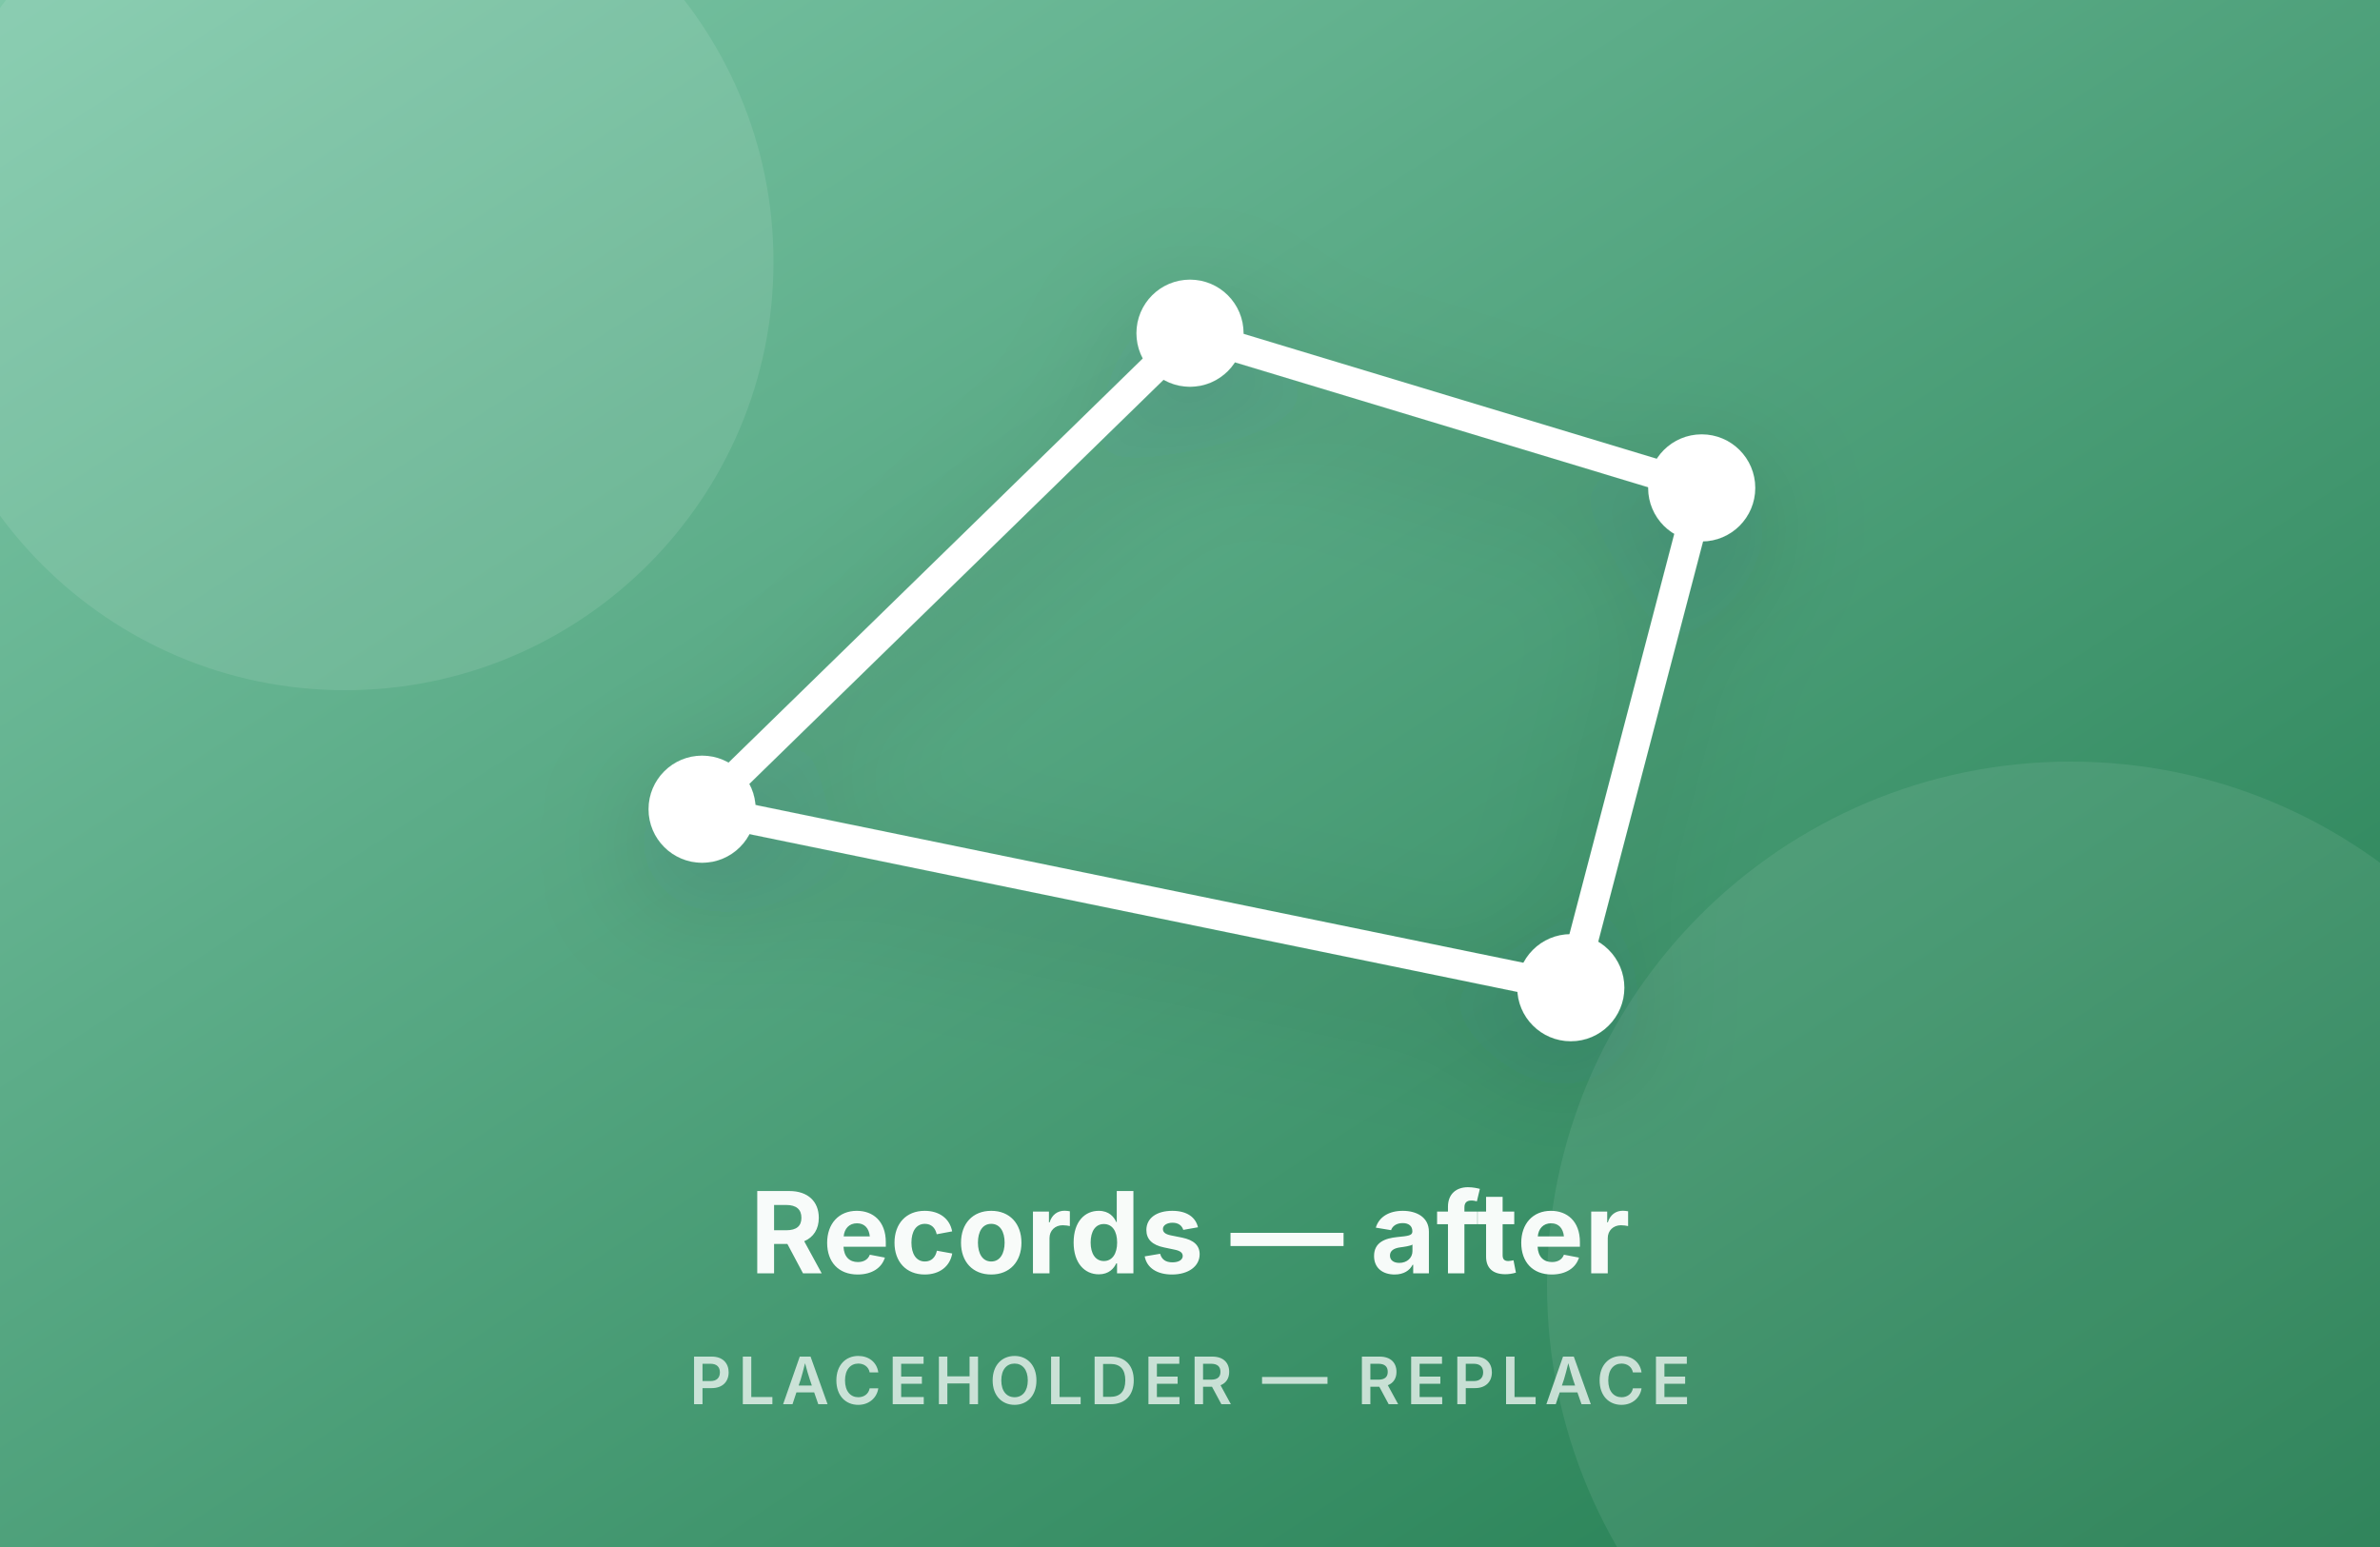
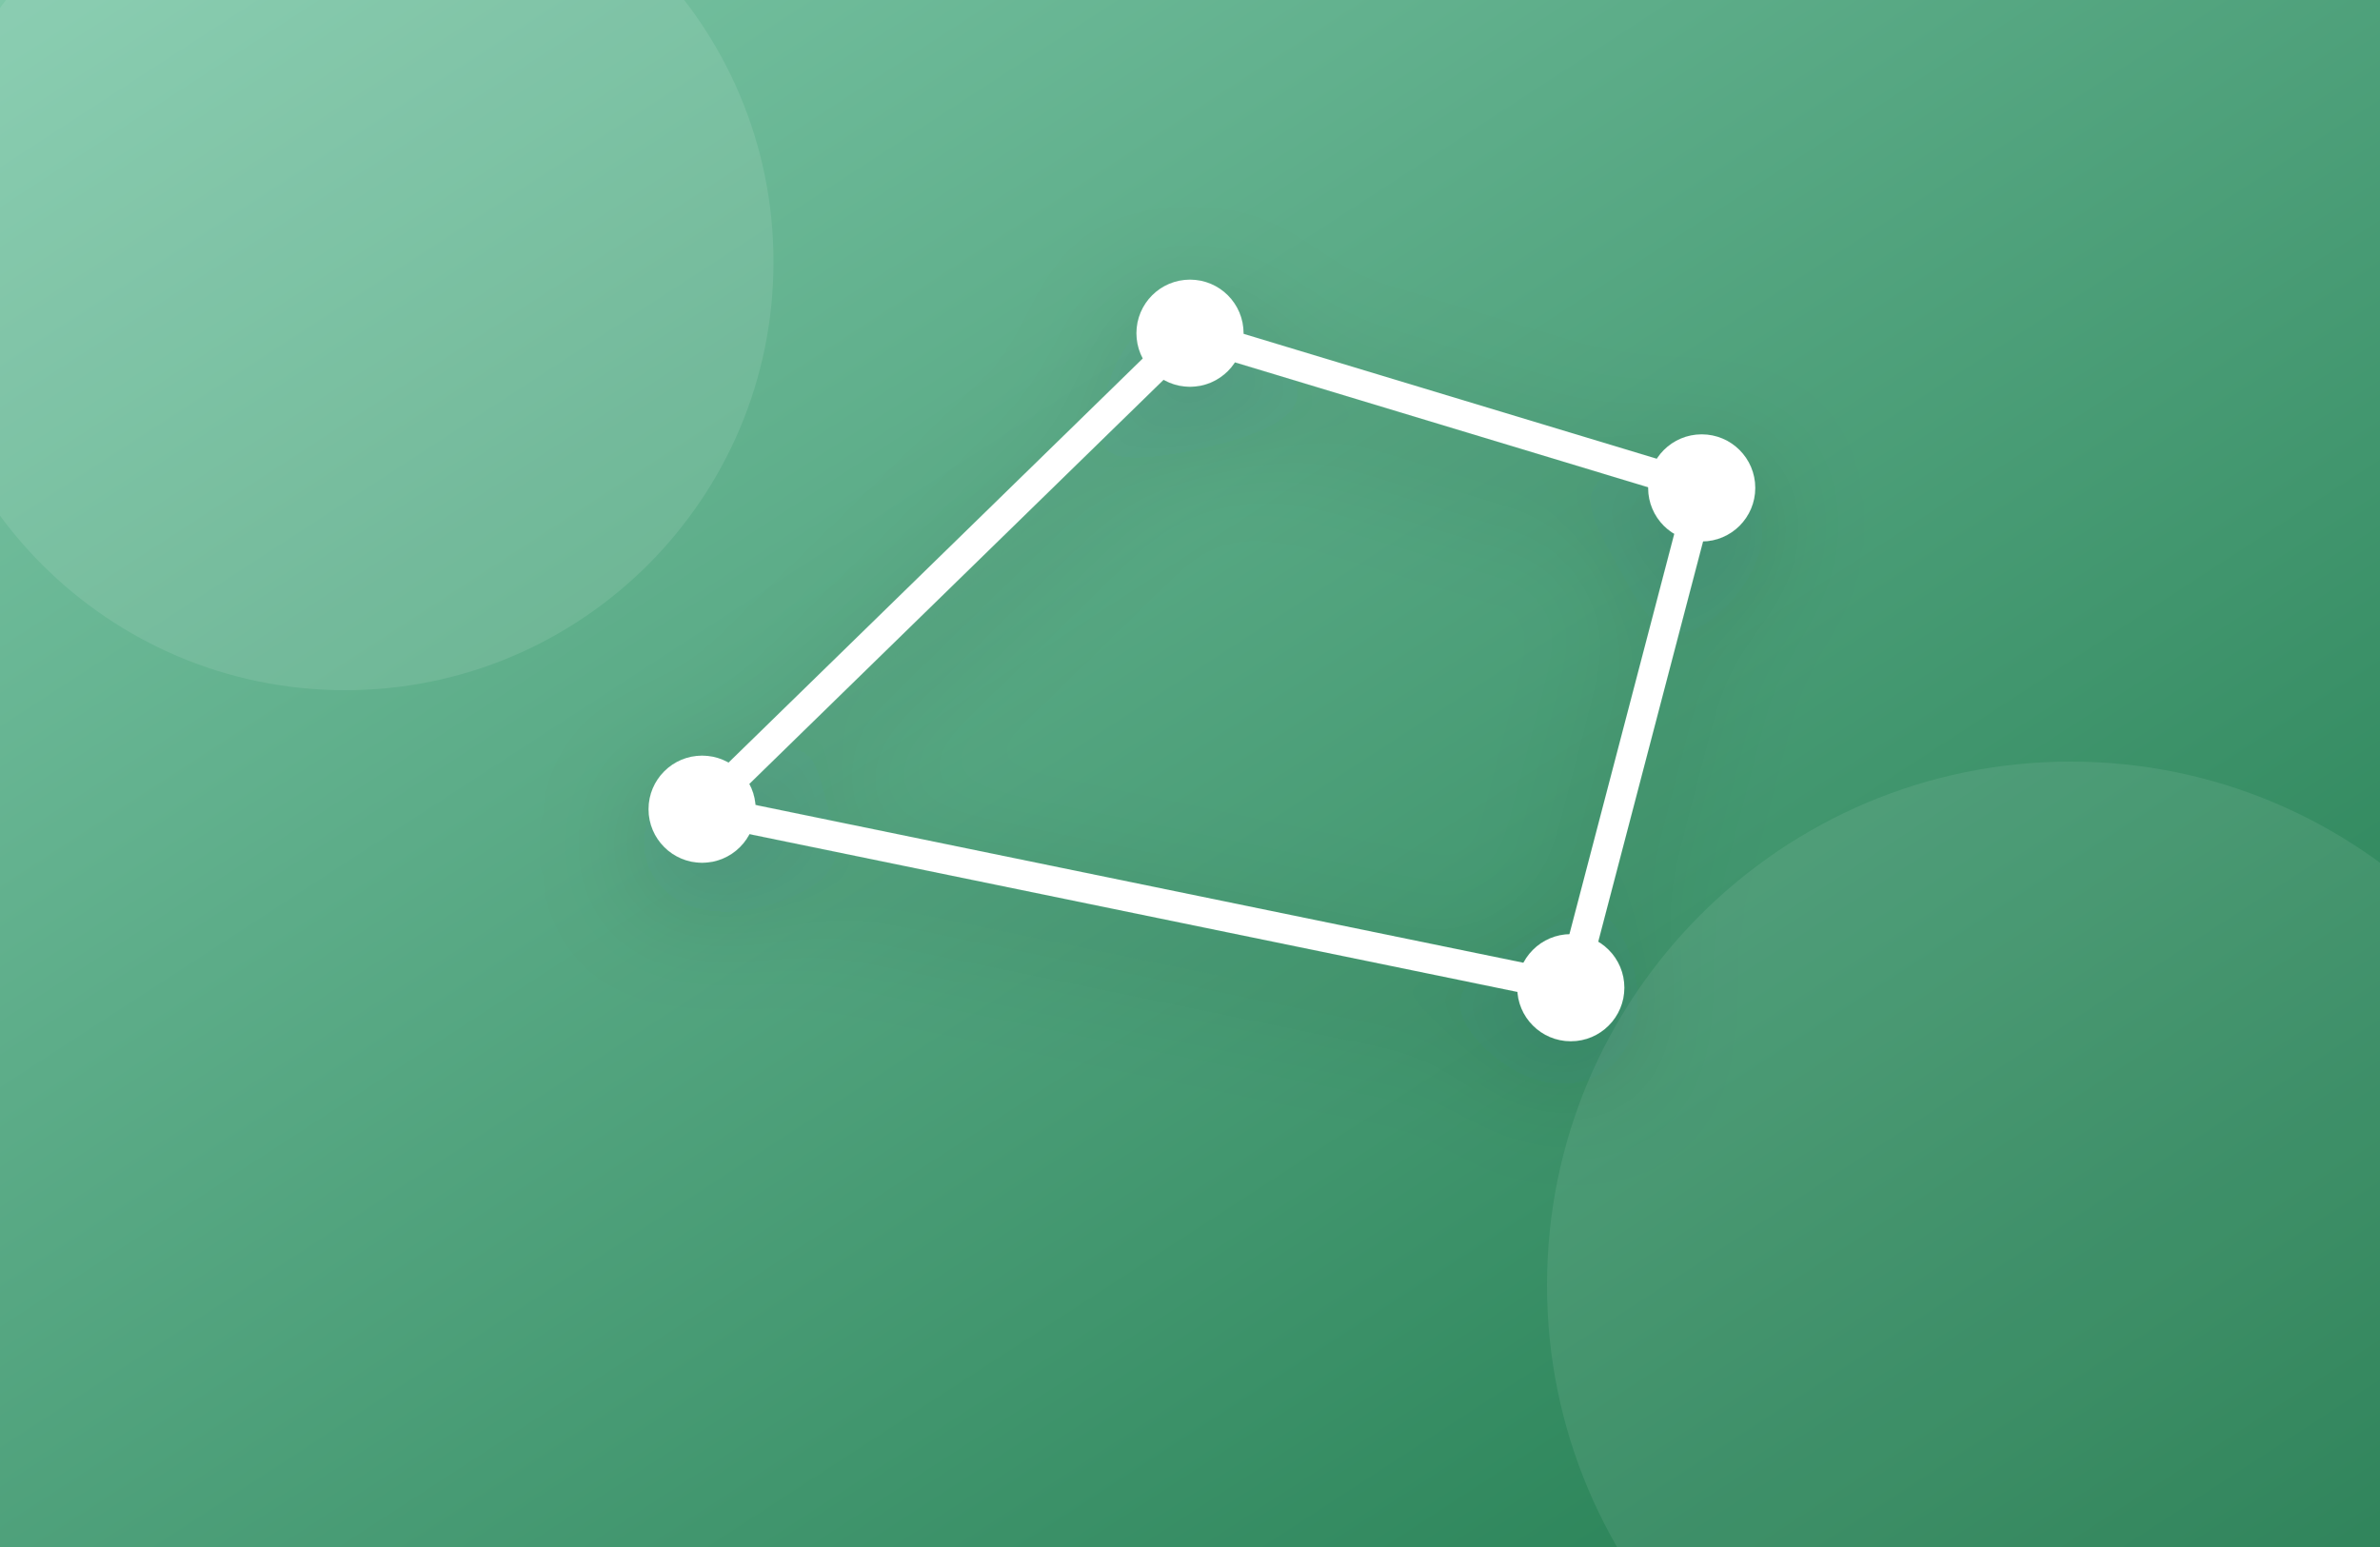
<svg xmlns="http://www.w3.org/2000/svg" viewBox="0 0 400 260" role="img" aria-label="Records — after">
  <defs>
    <linearGradient id="g" x1="0" y1="0" x2="1" y2="1">
      <stop offset="0" stop-color="#7ec8a9" />
      <stop offset="1" stop-color="#1f7a4d" />
    </linearGradient>
    <filter id="s" x="-30%" y="-30%" width="160%" height="160%">
      <feDropShadow dx="0" dy="6" stdDeviation="10" flood-color="#0a2540" flood-opacity="0.18" />
    </filter>
  </defs>
  <style>
    .plot{animation:floatY 4.6s ease-in-out infinite}
    .b1{transform-box:fill-box;transform-origin:center;animation:drift 9s ease-in-out infinite}
    .b2{transform-box:fill-box;transform-origin:center;animation:drift 11s ease-in-out infinite .6s}
    @keyframes floatY{50%{transform:translateY(-6px)}}
    @keyframes drift{50%{transform:translate(5px,-5px) scale(1.05)}}
    @media (prefers-reduced-motion:reduce){.plot,.b1,.b2{animation:none}}
  </style>
  <rect width="400" height="260" fill="url(#g)" />
  <circle class="b1" cx="58" cy="44" r="72" fill="#fff" opacity=".10" />
  <circle class="b2" cx="348" cy="216" r="88" fill="#fff" opacity=".08" />
  <g transform="translate(104 48)">
    <g class="plot" filter="url(#s)">
      <g stroke="#fff" stroke-width="5" fill="none" stroke-linejoin="round">
        <path d="M14 88 L96 8 L182 34 L160 118 Z" />
      </g>
      <g fill="#fff">
        <circle cx="14" cy="88" r="9" />
        <circle cx="96" cy="8" r="9" />
        <circle cx="182" cy="34" r="9" />
        <circle cx="160" cy="118" r="9" />
      </g>
    </g>
  </g>
-   <text x="200" y="214" text-anchor="middle" font-family="Inter,system-ui,sans-serif" font-size="19" font-weight="700" fill="#fff" opacity=".96">Records — after</text>
-   <text x="200" y="236" text-anchor="middle" font-family="Inter,system-ui,sans-serif" font-size="11" font-weight="600" fill="#fff" opacity=".72" letter-spacing="1.1">PLACEHOLDER — REPLACE</text>
</svg>
